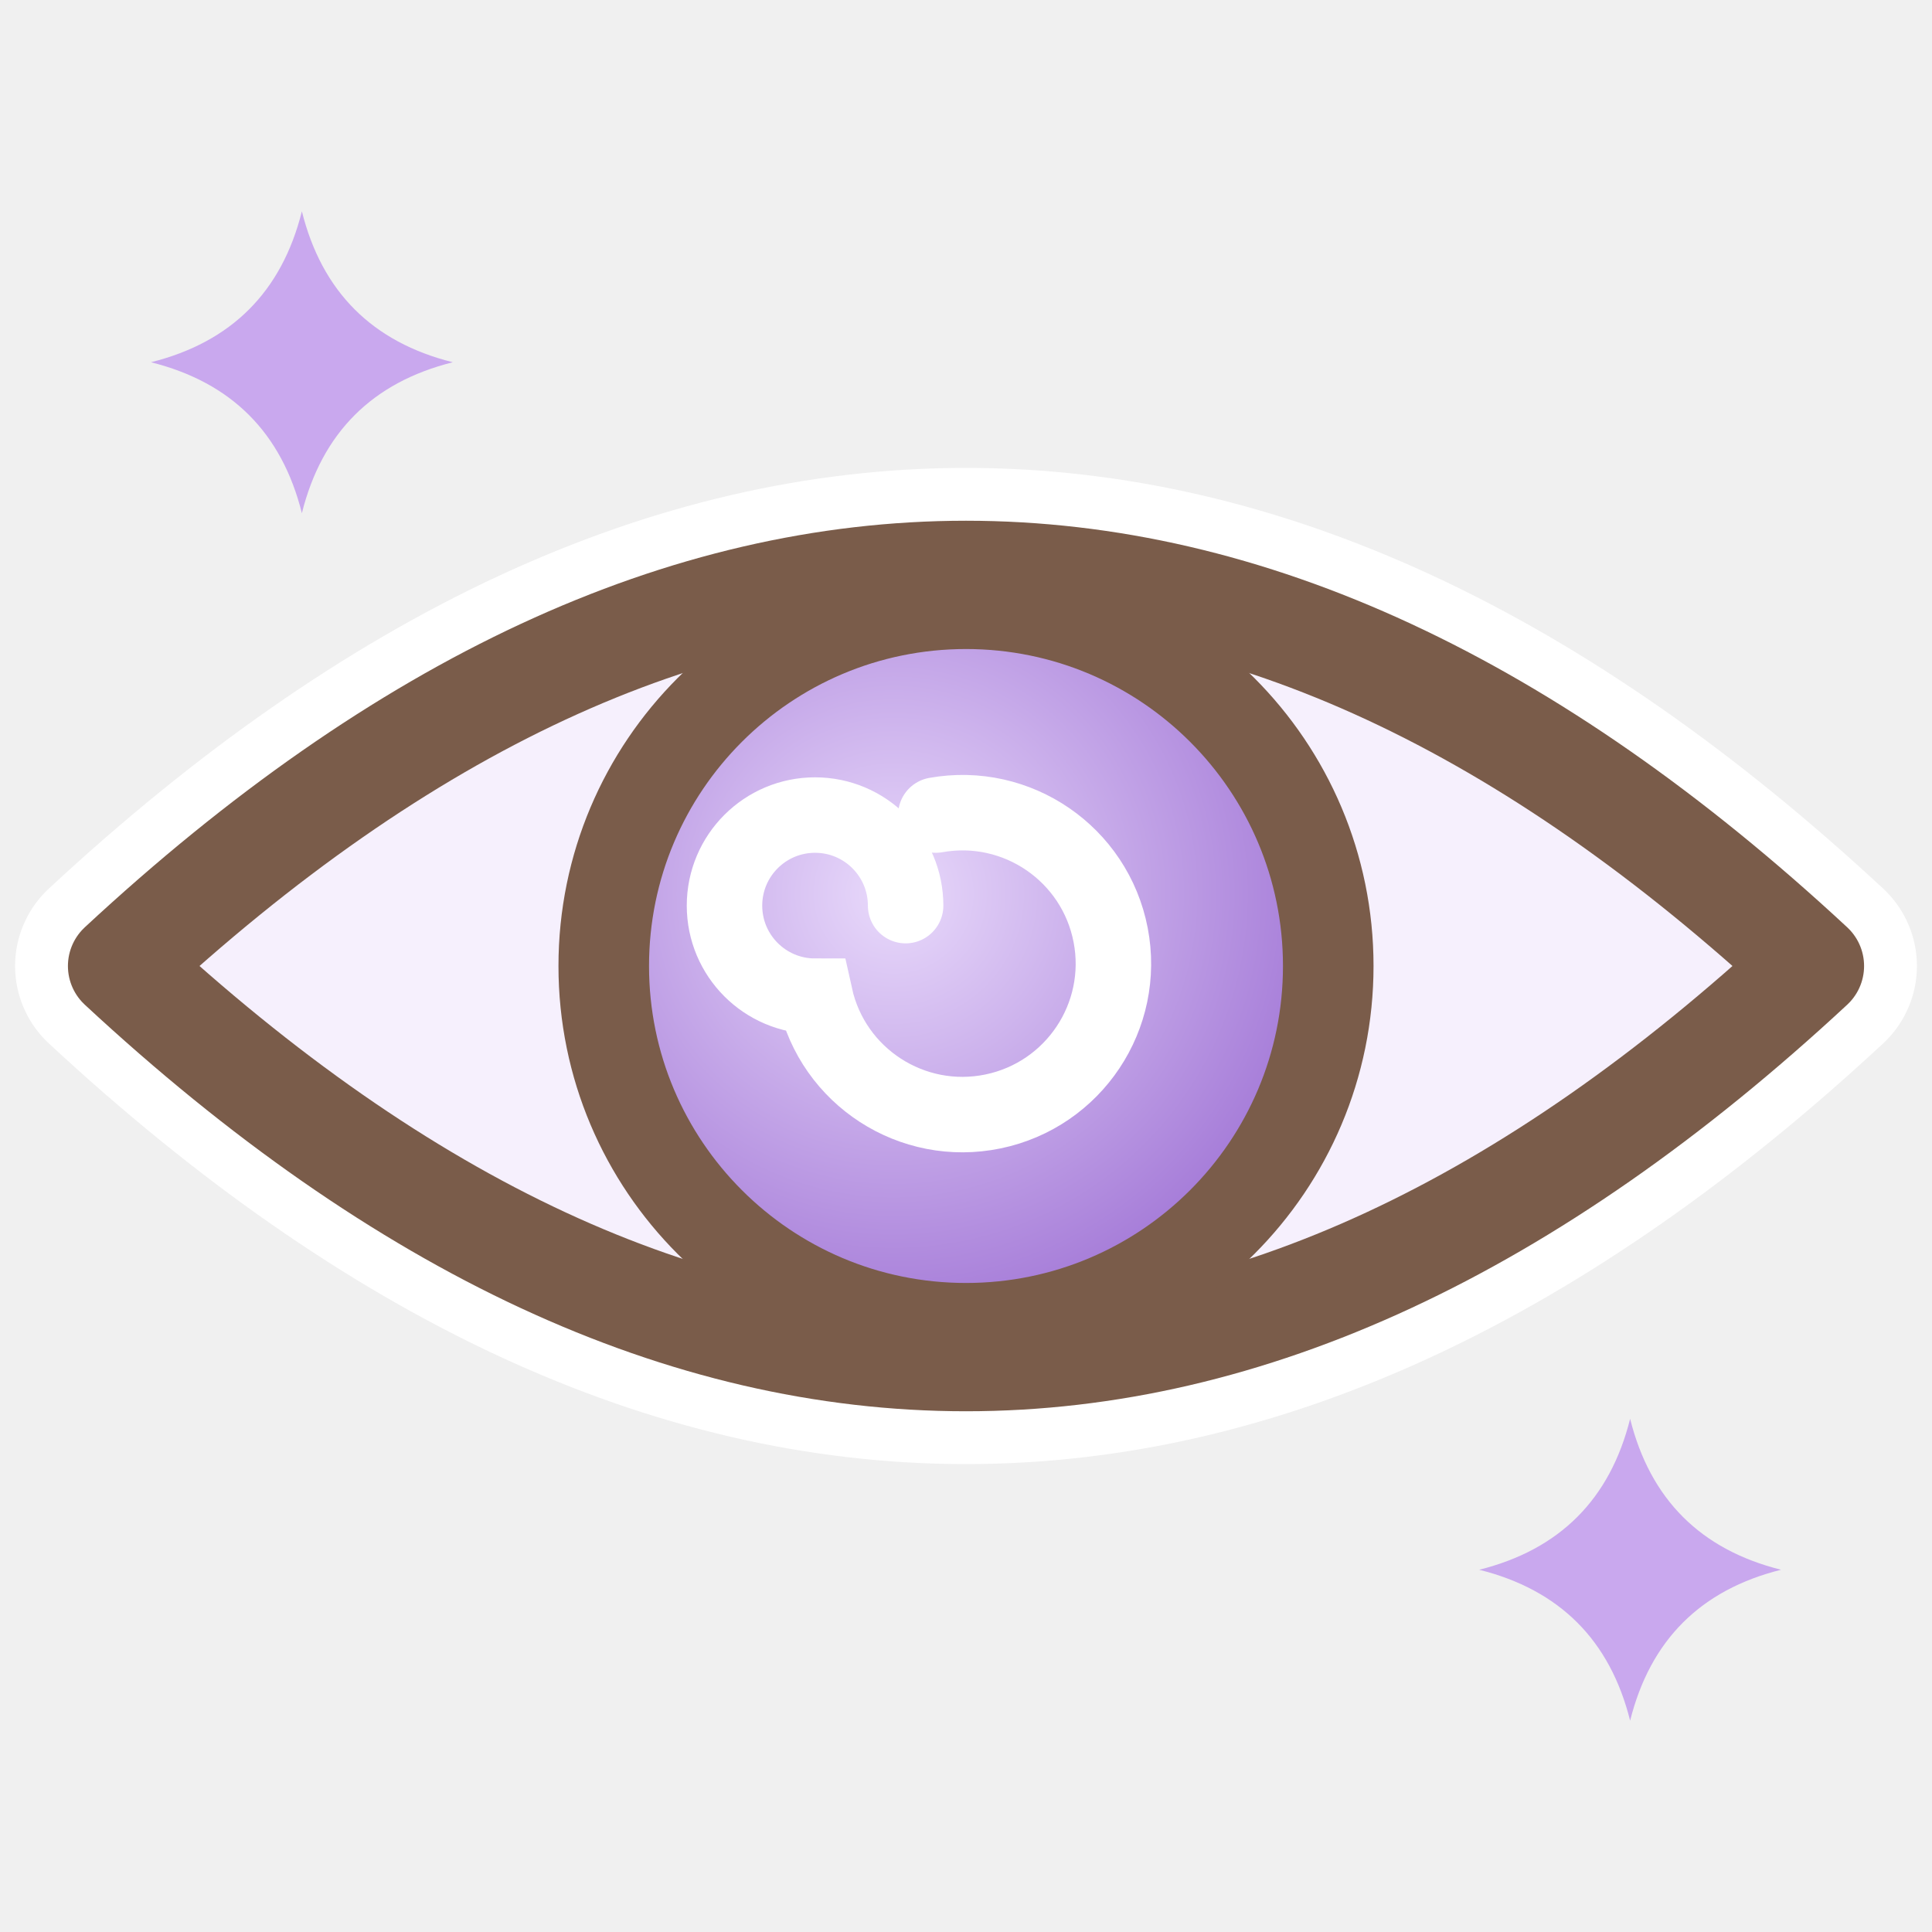
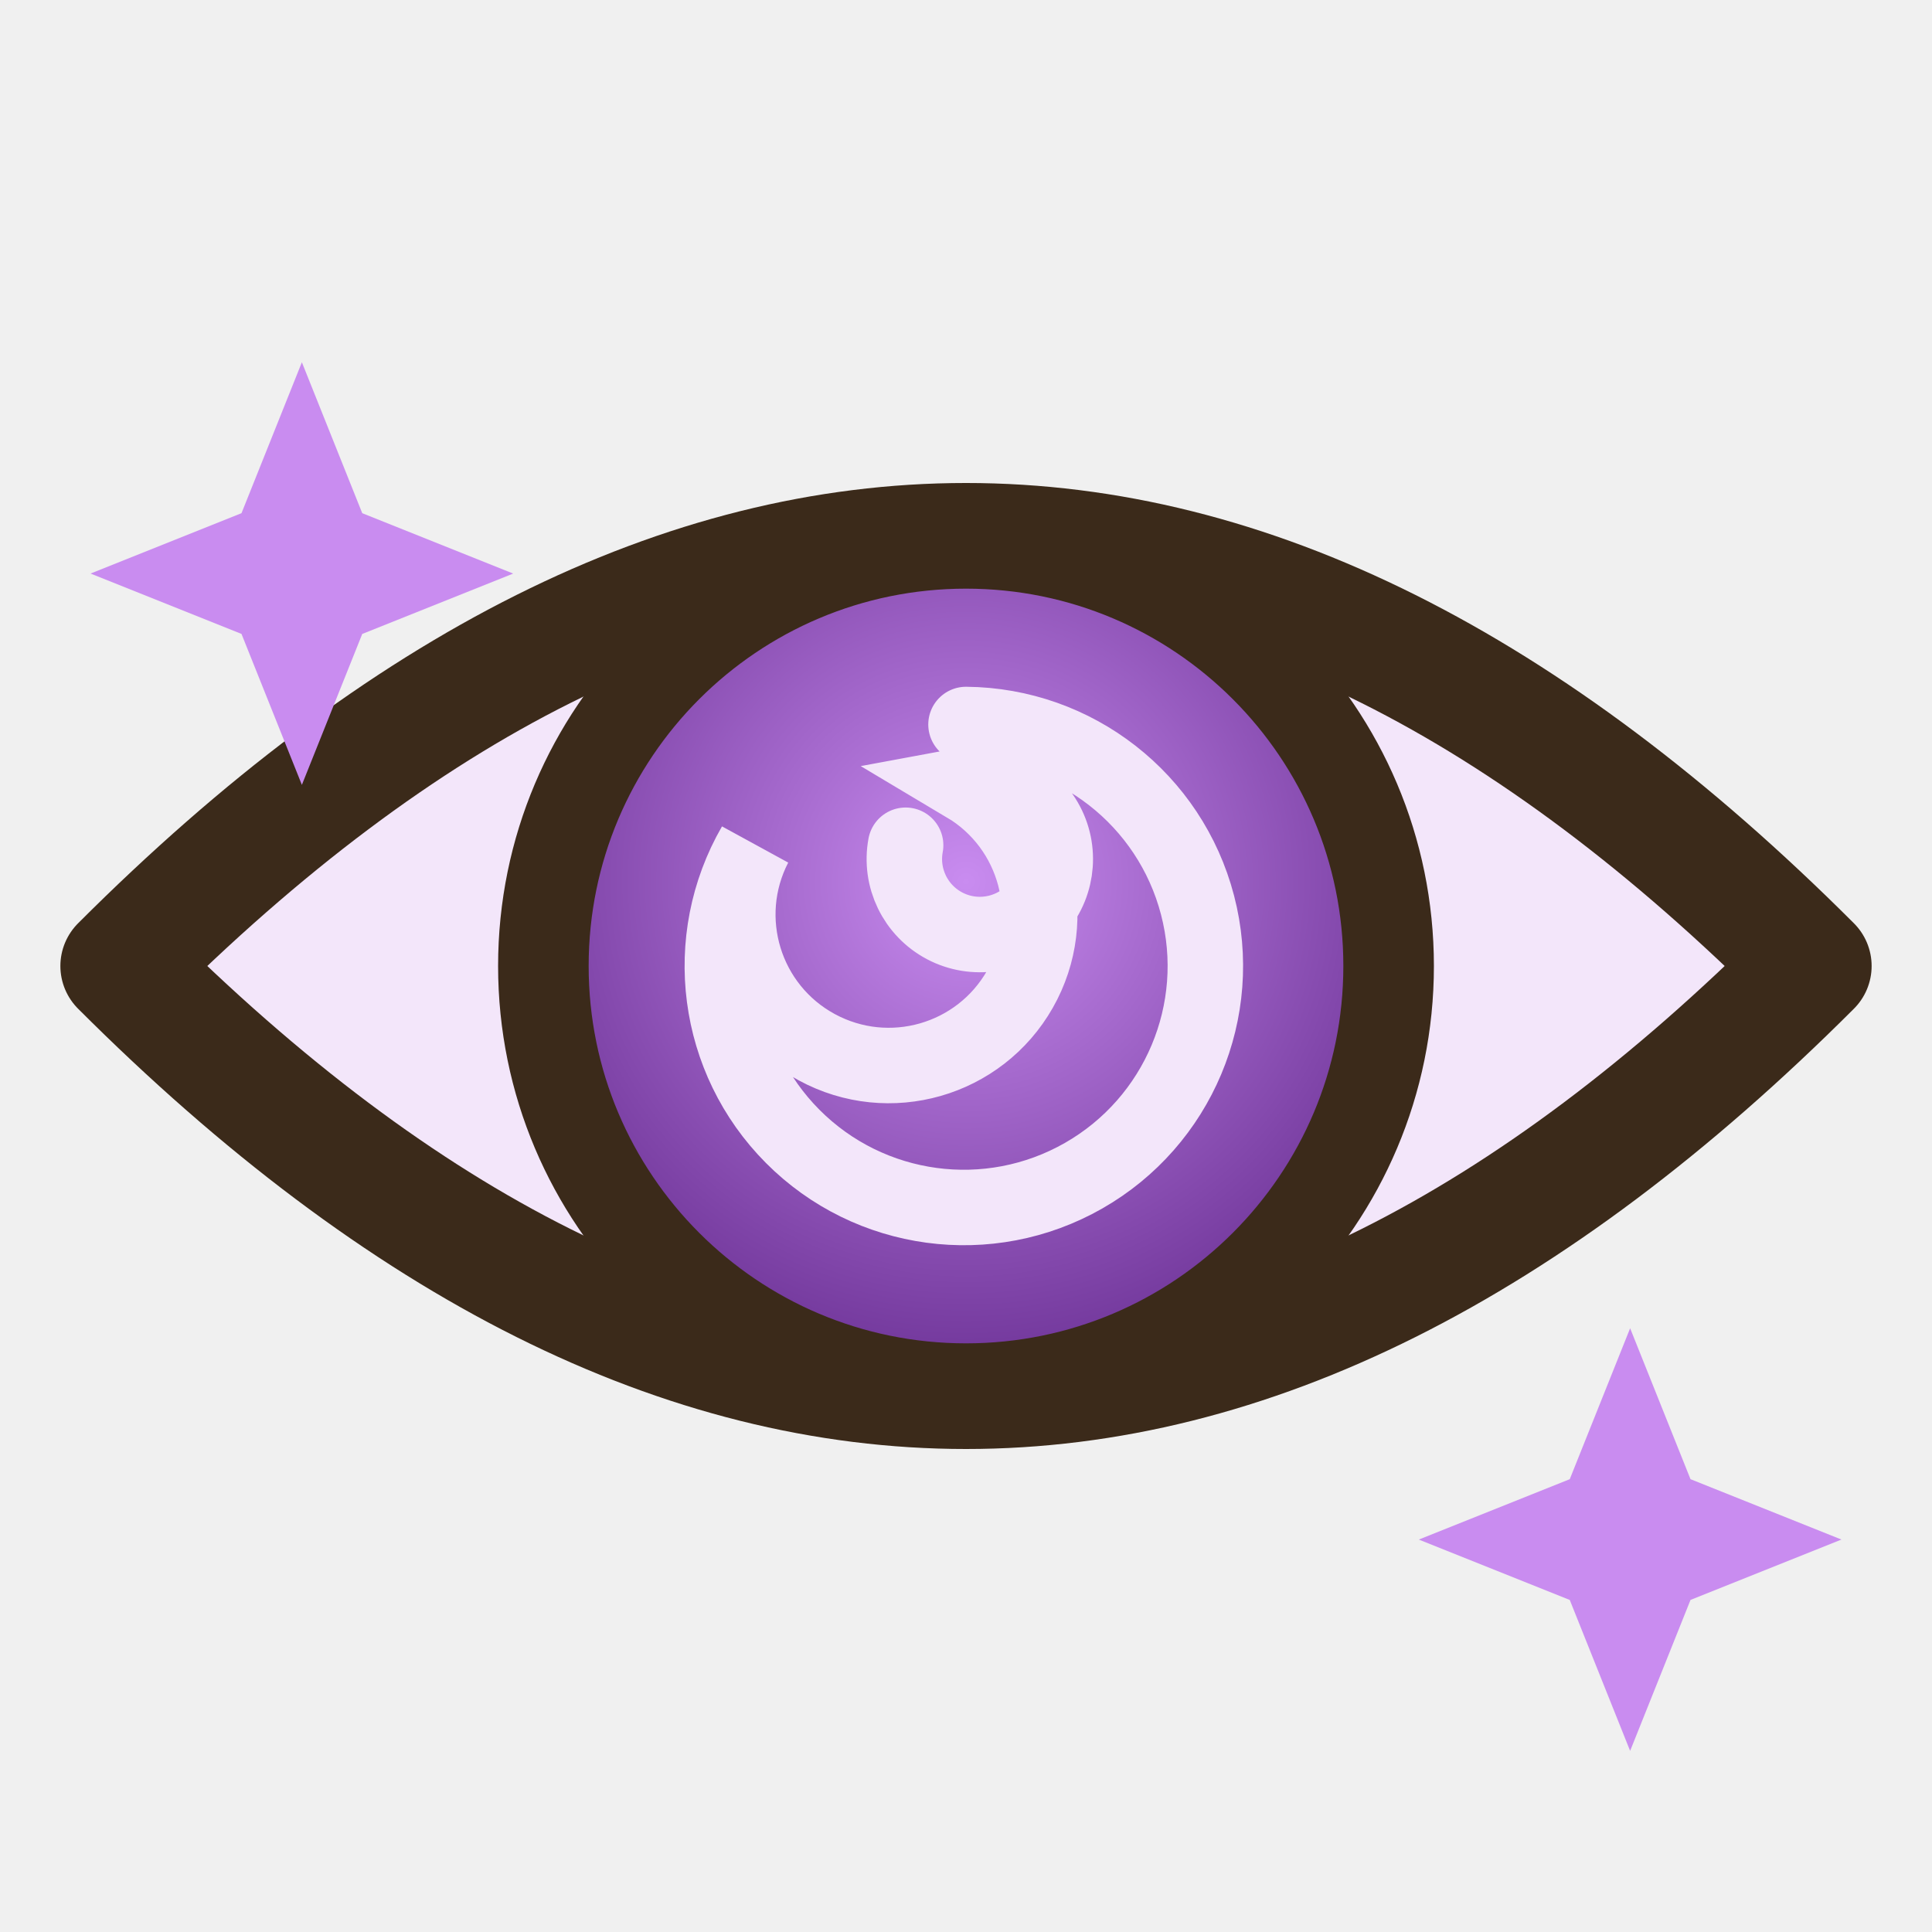
<svg xmlns="http://www.w3.org/2000/svg" width="64" height="64" viewBox="0 0 64 64">
  <defs>
-     <radialGradient id="i" cx="0.4" cy="0.4" r="0.6">
-       <stop offset="0" stop-color="#E9DAFB" />
-       <stop offset="1" stop-color="#A57BD8" />
+     <radialGradient id="c" cx="0.5" cy="0.4" r="0.7">
+       <stop offset="0" stop-color="#C98CF0" />
+       <stop offset="1" stop-color="#5E2488" />
    </radialGradient>
  </defs>
-   <g fill="#FFFFFF" stroke="#FFFFFF" stroke-width="7" stroke-linejoin="round" stroke-linecap="round">
-     <path d="M4 32 Q32 6 60 32 Q32 58 4 32 Z" />
-   </g>
-   <path d="M4 32 Q32 6 60 32 Q32 58 4 32 Z" fill="#F6F0FD" stroke="#7A5C4A" stroke-width="3.5" stroke-linejoin="round" stroke-linecap="round" />
-   <circle cx="32" cy="32" r="12" fill="url(#i)" stroke="#7A5C4A" stroke-width="3" stroke-linejoin="round" stroke-linecap="round" />
-   <path d="M32 32 m-1 -5 a5 5 0 1 1 -4 6 a3 3 0 1 1 3 -3" fill="none" stroke="#FFFFFF" stroke-width="2.5" stroke-linecap="round" />
-   <path d="M10 7Q11 11 15 12Q11 13 10 17Q9 13 5 12Q9 11 10 7Z" fill="#C9A8EE" />
-   <path d="M54 47Q55 51 59 52Q55 53 54 57Q53 53 49 52Q53 51 54 47Z" fill="#C9A8EE" />
+   <path d="M4 32 Q32 4 60 32 Q32 60 4 32 Z" fill="#F3E6FA" stroke="#3B2A1A" stroke-width="4" stroke-linejoin="round" />
+   <circle cx="32" cy="32" r="14" fill="url(#c)" stroke="#3B2A1A" stroke-width="3" />
+   <path d="M32 32 m0 -8 a8 8 0 1 1 -7 4 a5 5 0 1 0 7 -2 a2.5 2.5 0 1 1 -2 2" fill="none" stroke="#F3E6FA" stroke-width="2.5" stroke-linecap="round" />
+   <path d="M10 12 l2 5 l5 2 l-5 2 l-2 5 l-2 -5 l-5 -2 l5 -2 Z M54 44 l2 5 l5 2 l-5 2 l-2 5 l-2 -5 l-5 -2 l5 -2 Z" fill="#C98CF0" />
</svg>
